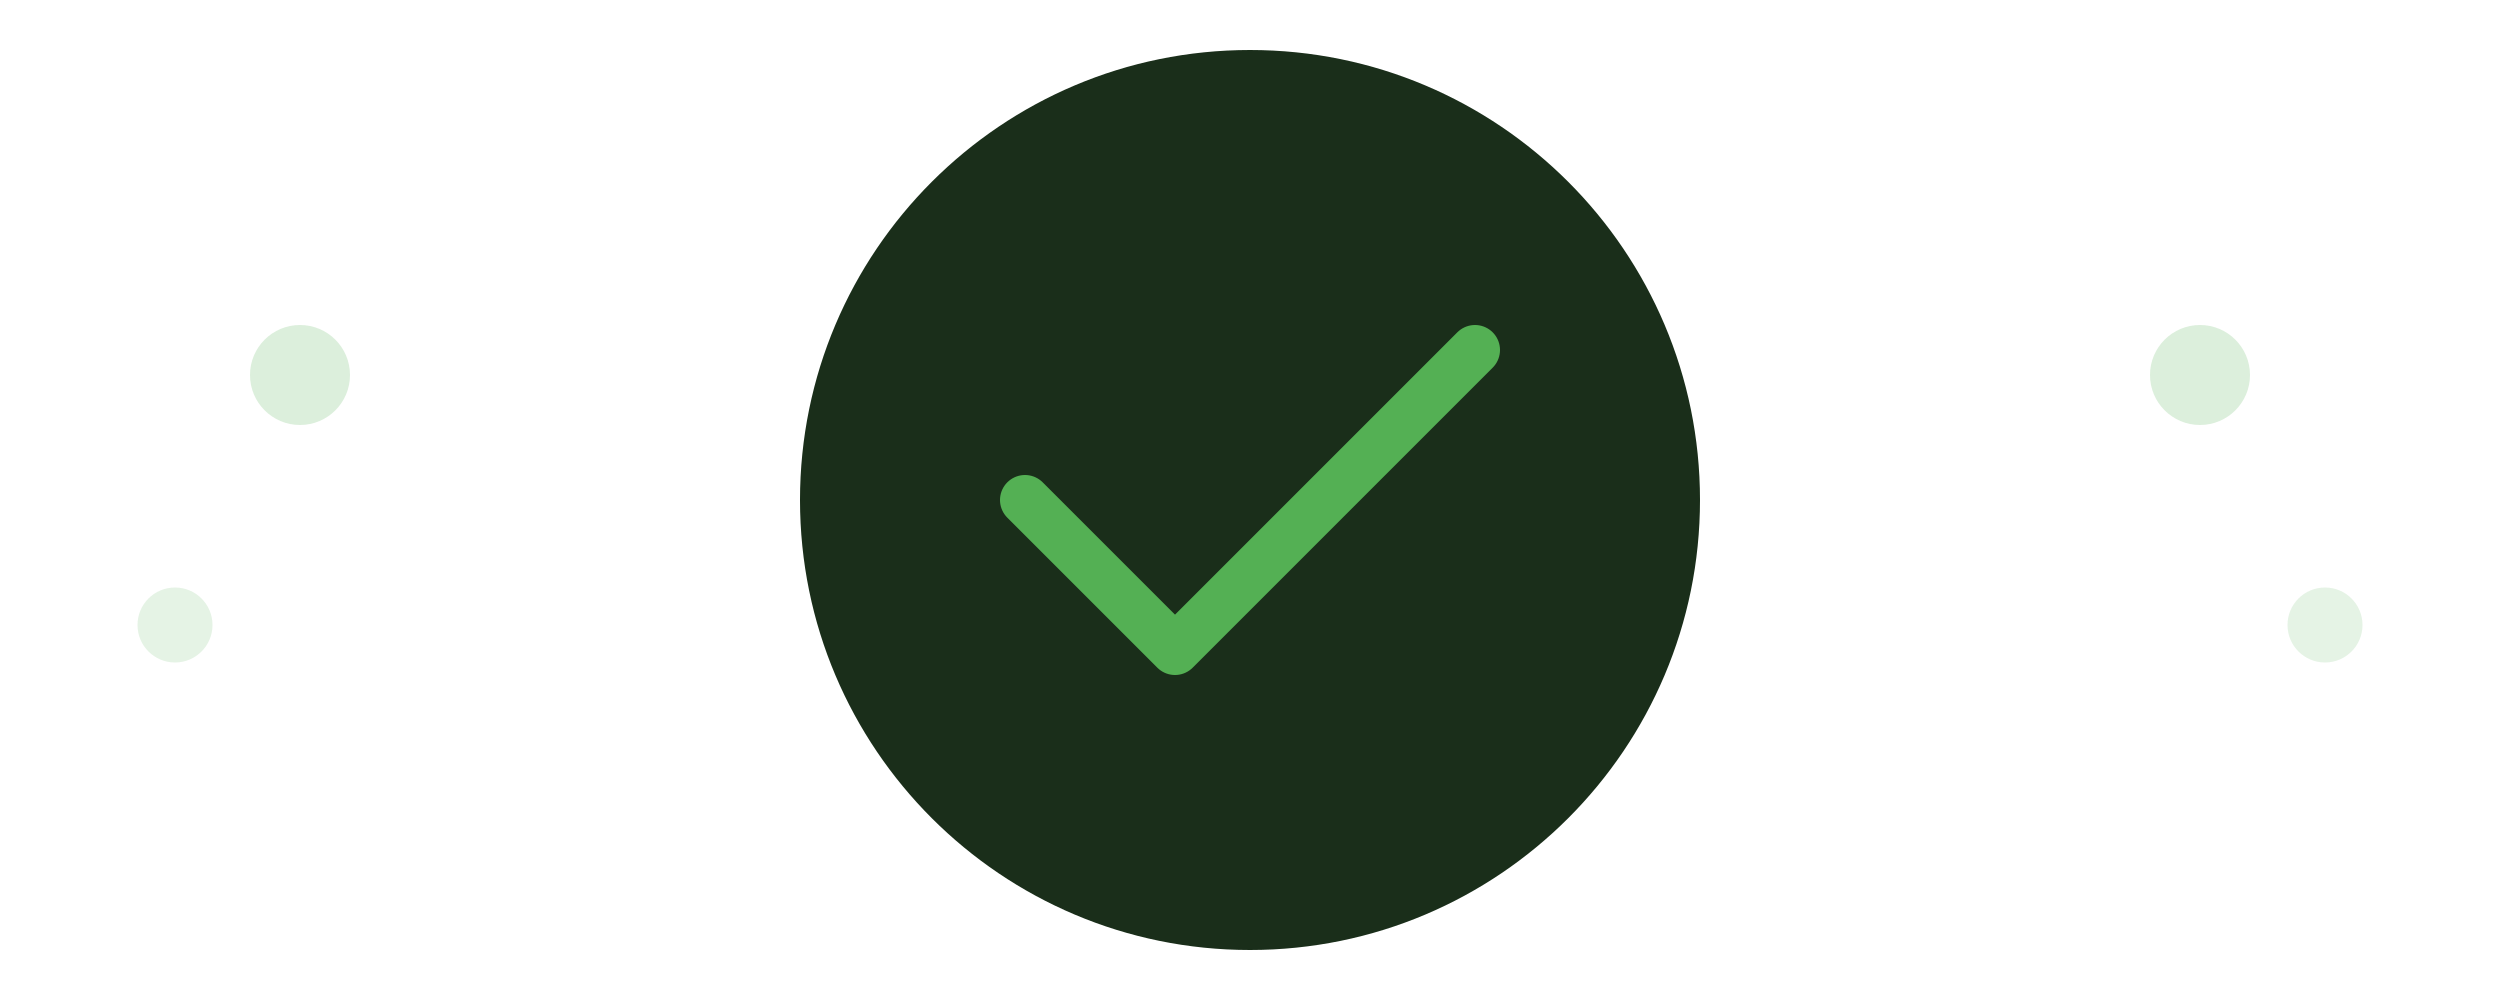
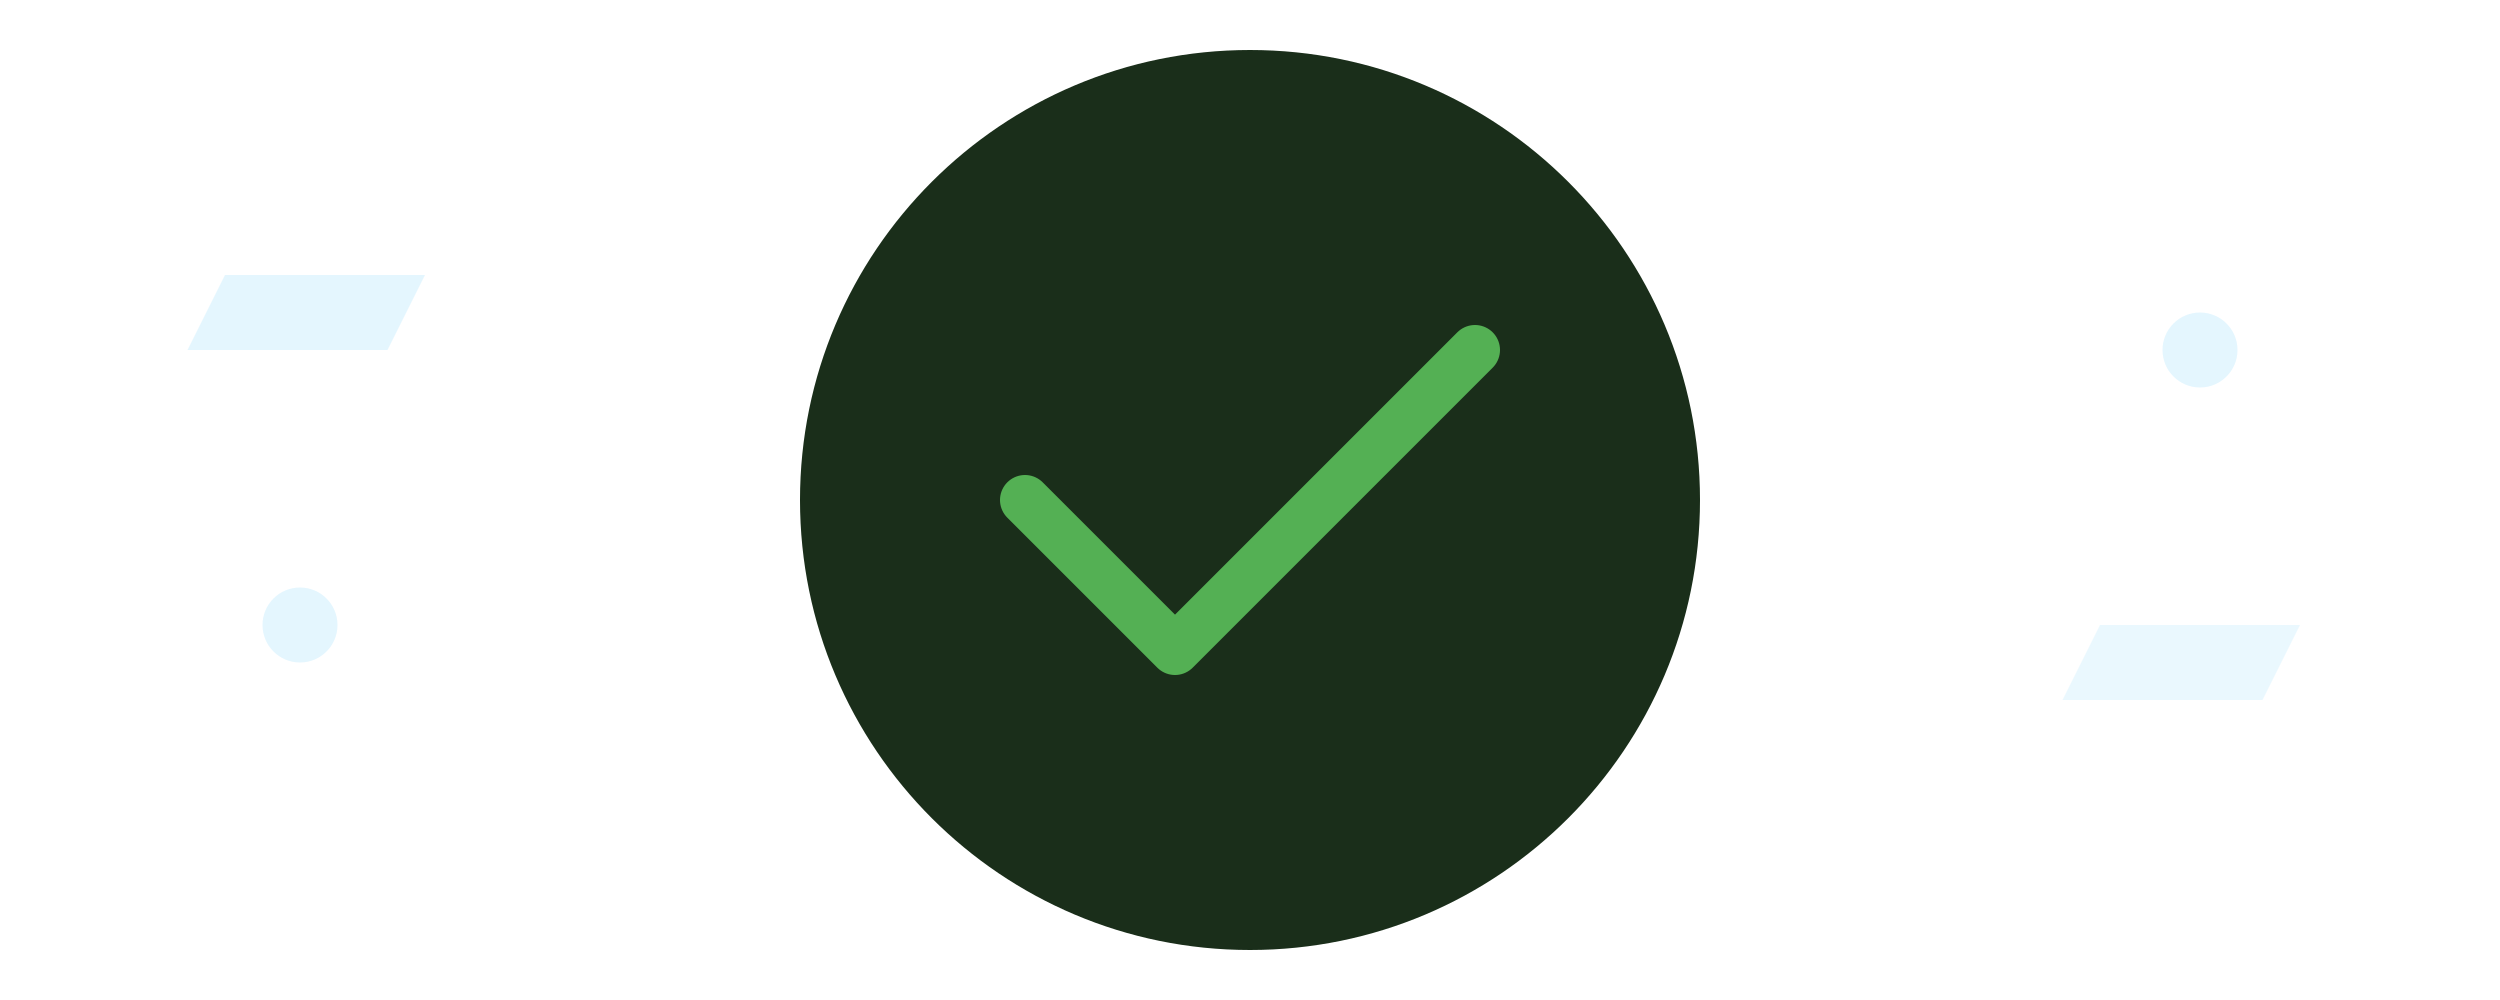
<svg xmlns="http://www.w3.org/2000/svg" viewBox="0 0 200 80" fill="none">
+   <polygon points="18,22 34,22 31,28 15,28" fill="#4FC3F7" fill-opacity="0.15" />
+   <polygon points="168,50 184,50 181,56 165,56" fill="#4FC3F7" fill-opacity="0.12" />
+   <circle cx="24" cy="50" r="3" fill="#4FC3F7" fill-opacity="0.15" />
+   <circle cx="176" cy="28" r="3" fill="#4FC3F7" fill-opacity="0.15" />
  <circle cx="100" cy="40" r="36" fill="#1A2E1A" />
  <path d="M82 40 L94 52 L118 28" stroke="#54B054" stroke-width="4" stroke-linecap="round" stroke-linejoin="round" />
-   <circle cx="24" cy="30" r="4" fill="#54B054" fill-opacity="0.2" />
-   <circle cx="14" cy="50" r="3" fill="#54B054" fill-opacity="0.15" />
-   <circle cx="176" cy="30" r="4" fill="#54B054" fill-opacity="0.2" />
-   <circle cx="186" cy="50" r="3" fill="#54B054" fill-opacity="0.15" />
</svg>
